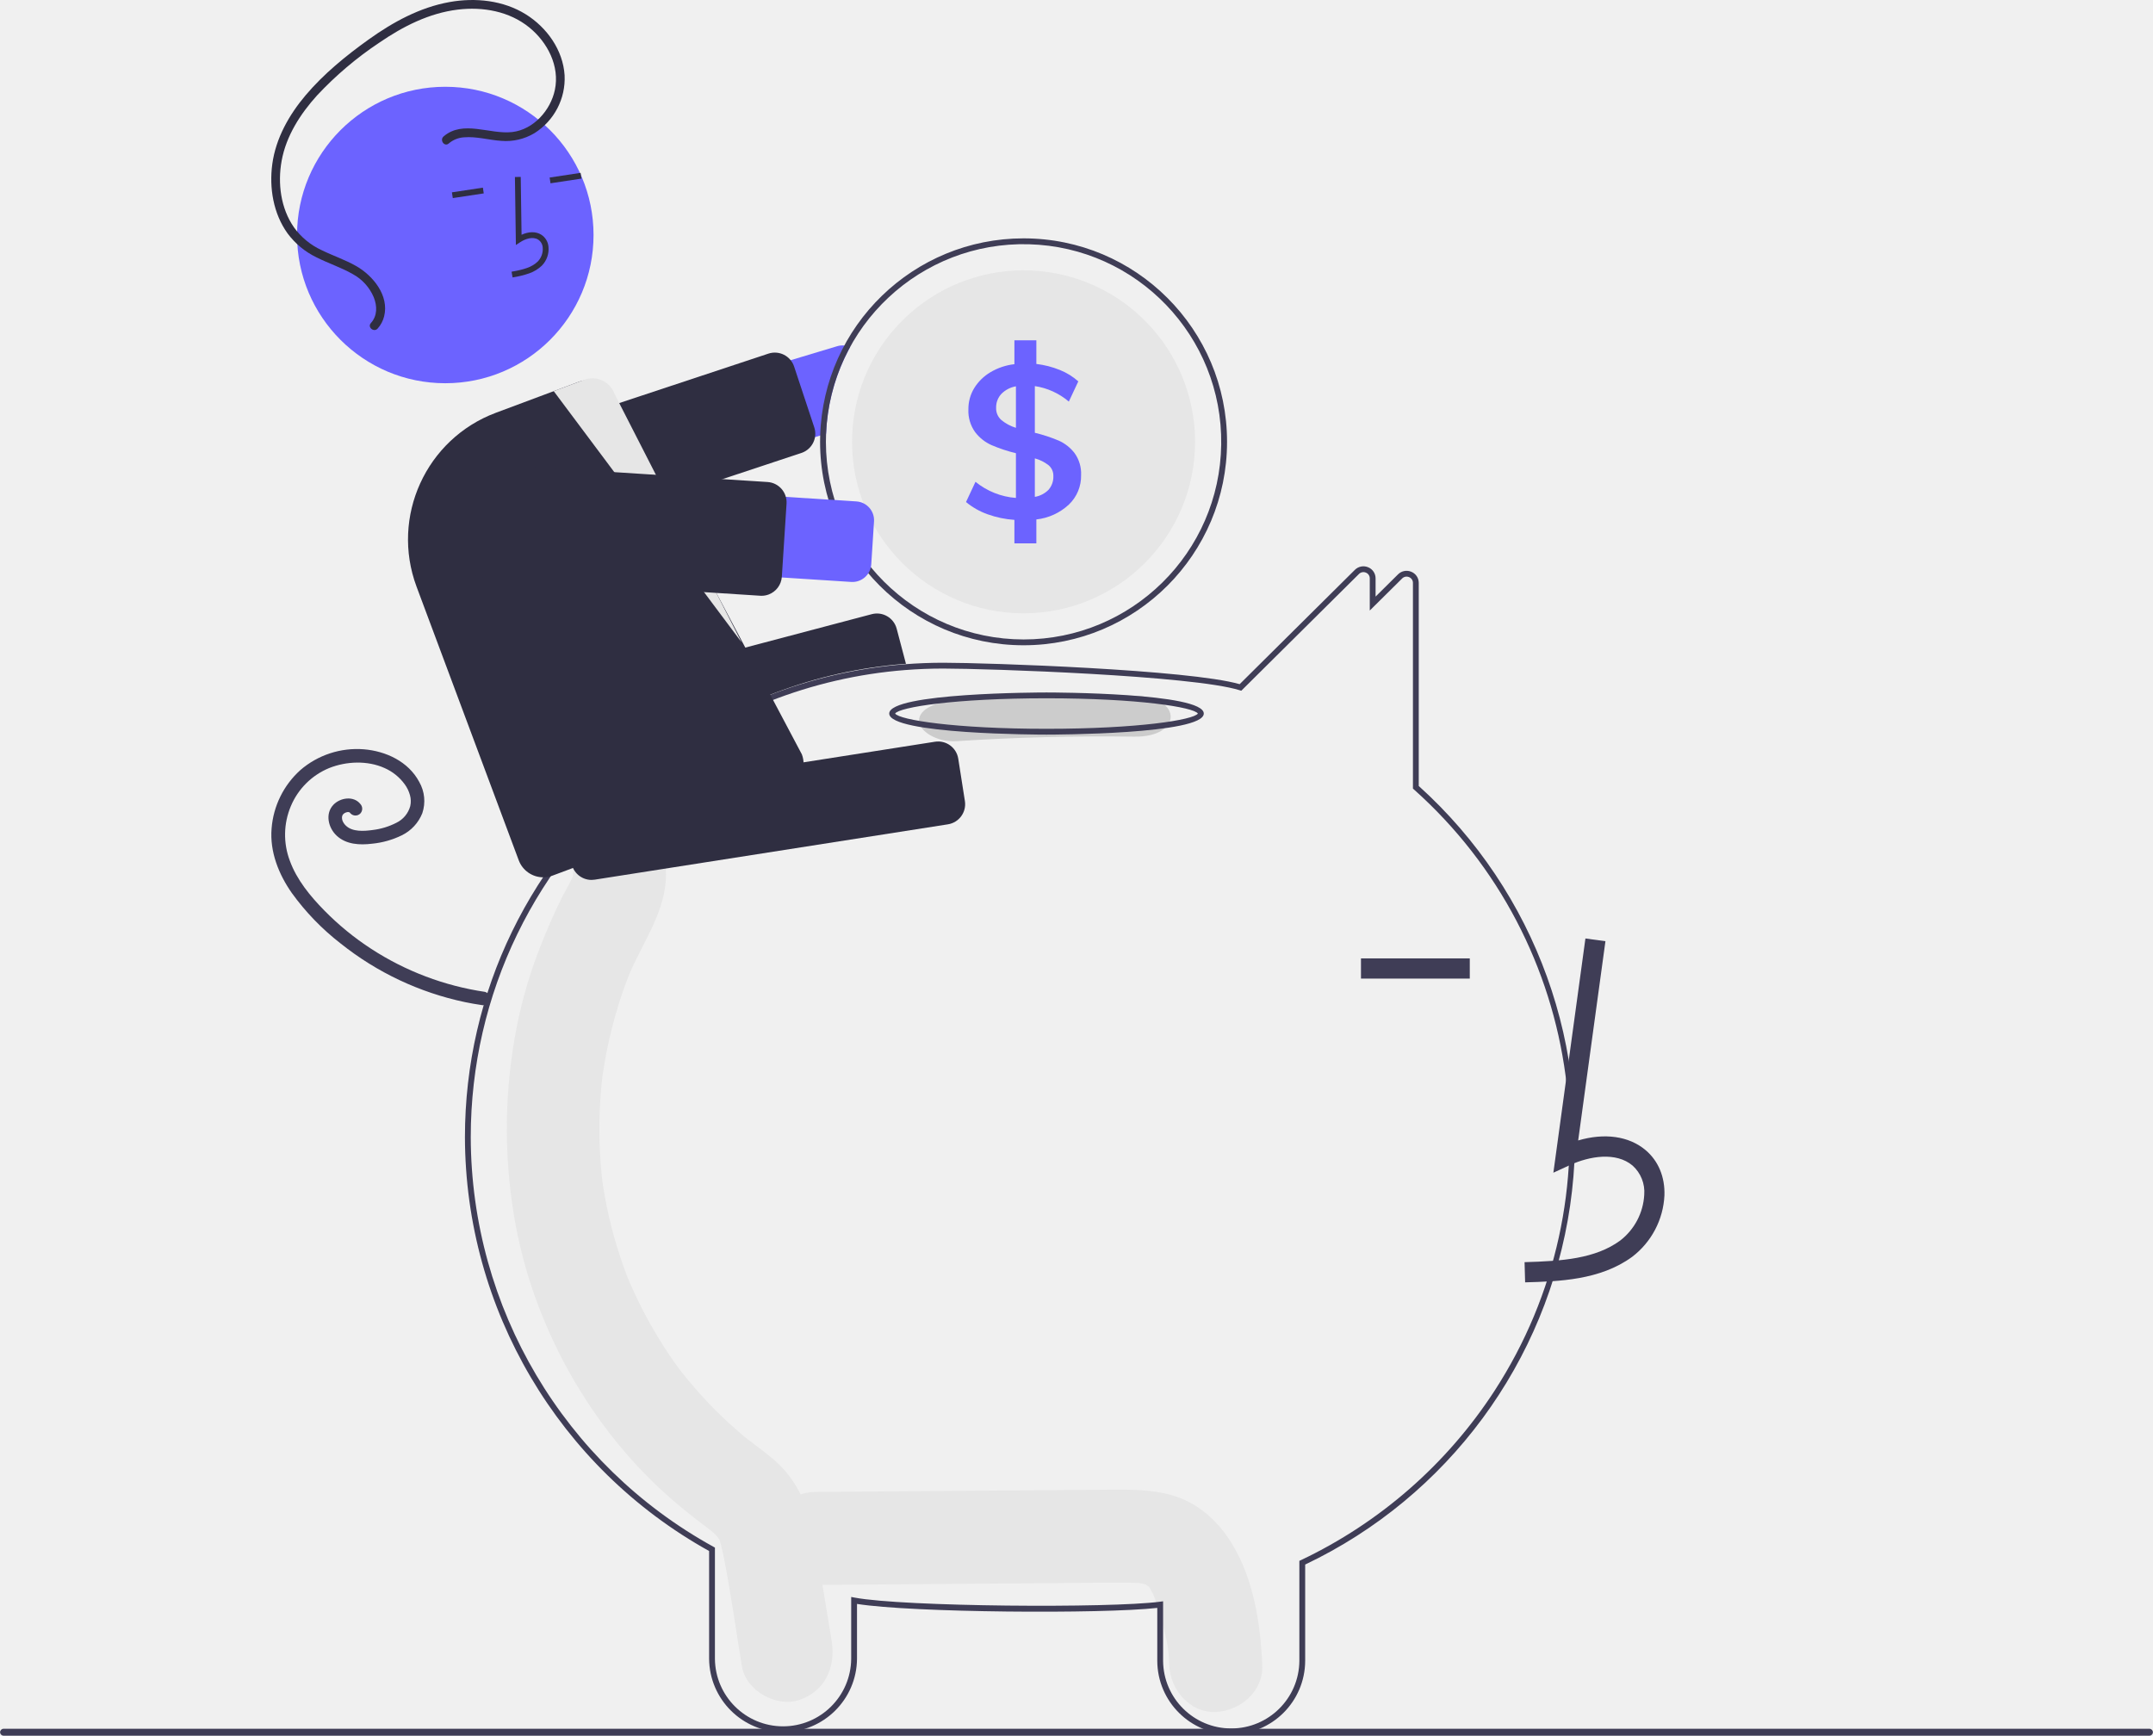
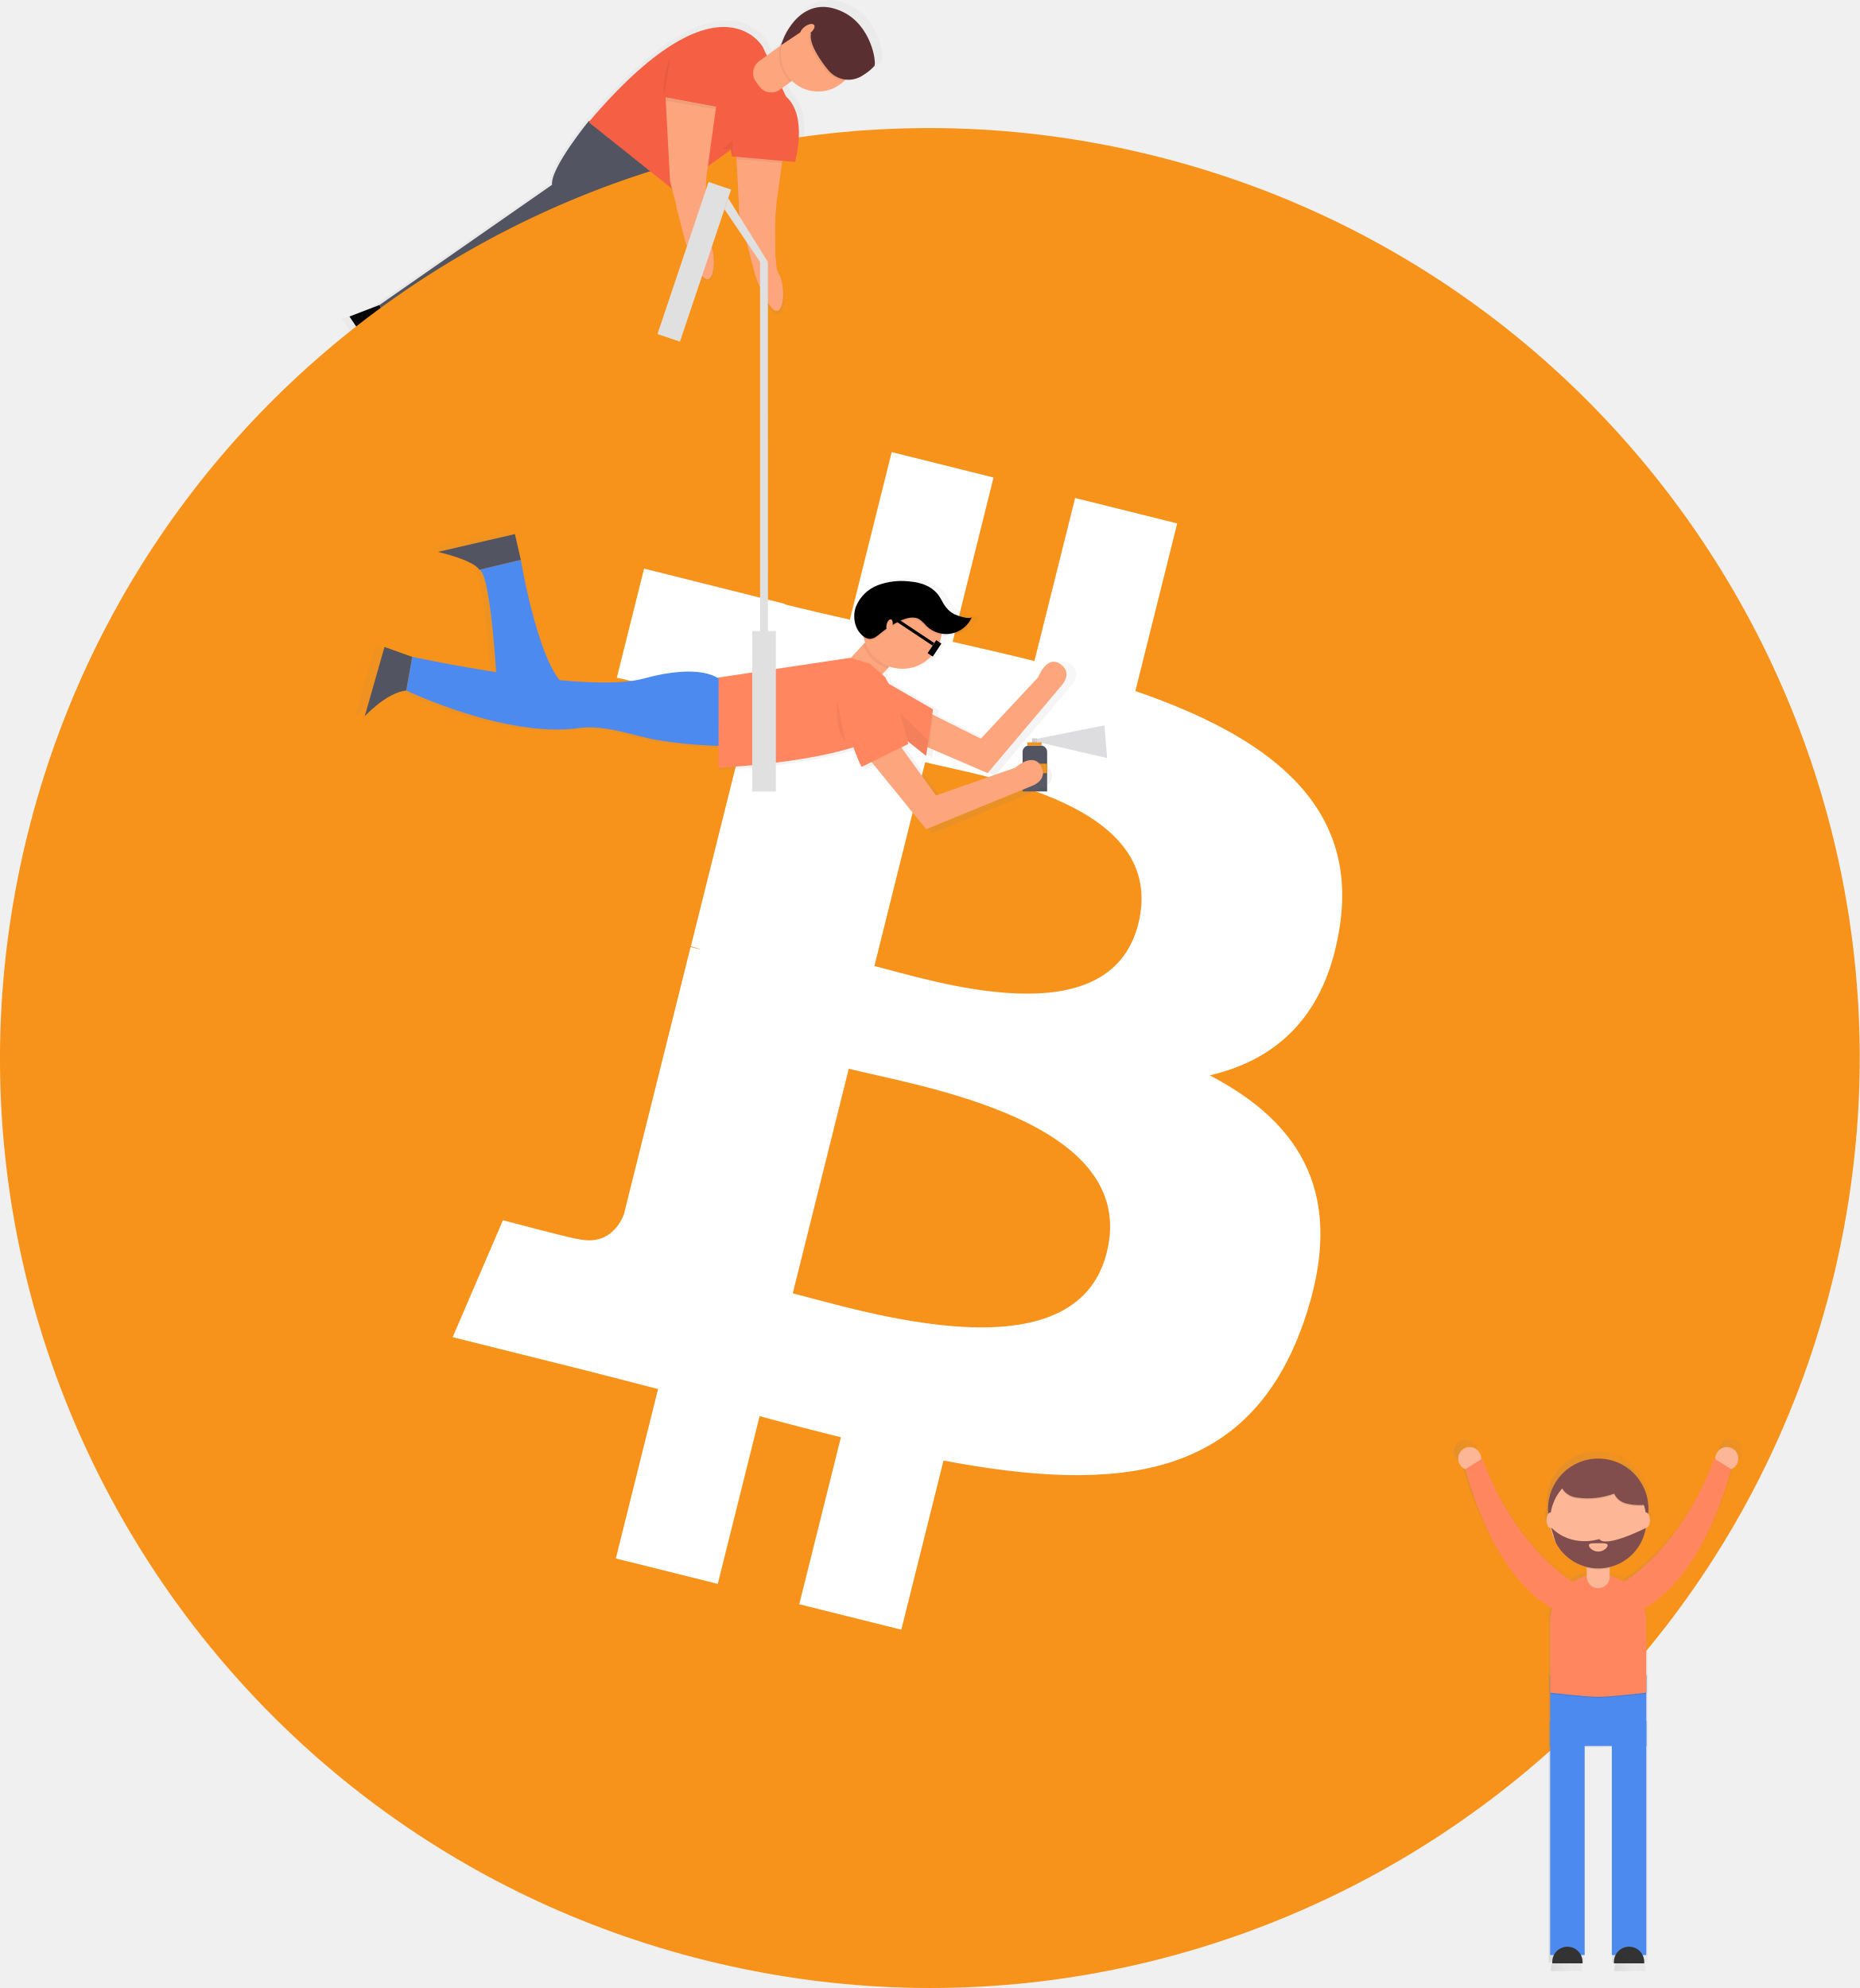
- <svg xmlns="http://www.w3.org/2000/svg" data-name="Layer 1" width="740.675" height="597.175" viewBox="0 0 740.675 597.175">
-   <path d="M651.612,679.719c-5.122-7.172-12.055-12.419-20.771-14.383-7.601-1.713-15.416-1.421-23.142-1.361l-97.692.753c-8.367.065-16.389,7.313-16,16,.386,8.614,7.032,16.069,16,16q42.926-.331,85.851-.662c6.747-.052,13.497-.174,20.244-.152,1.515.005,3.024.085,4.538.102.367.004.631.001.818-.007.047.014.086.027.147.044.79.217,1.6.366,2.394.572-.278.008.515.503.914.671.055.108.171.299.366.595.272.51,1.077,2.059,1.11,2.01a71.762,71.762,0,0,1,2.987,9.393c1.859,7.047,2.268,8.52,2.536,15.132.338,8.352,7.117,16.398,16,16,8.379-.375,16.363-7.042,16-16C663.3,709.333,660.651,692.377,651.612,679.719Z" transform="translate(-229.6623 -151.4124)" fill="#e6e6e6" />
-   <path d="M515.749,715.825c-1.835-11.12-3.635-22.246-5.505-33.36-1.898-11.274-5.774-21.598-14.548-28.997-2.344-1.977-4.775-3.823-7.216-5.663-.858-.647-1.715-1.295-2.563-1.956-.051-.04-.083-.064-.127-.099-.093-.08-.205-.176-.355-.303-3.657-3.095-7.19-6.327-10.556-9.763q-4.483-4.577-8.575-9.545-1.022-1.241-2.019-2.504c-.114-.145-.729-.94-1.135-1.459-.377-.519-1.066-1.457-1.182-1.621q-1.164-1.646-2.286-3.322a156.126,156.126,0,0,1-13.187-24.115q-.547-1.251-1.068-2.517c-.093-.258-.214-.588-.374-1.029-.741-2.038-1.481-4.074-2.159-6.137q-2.16-6.571-3.714-13.336-.768-3.34-1.383-6.715-.317-1.735-.593-3.478c-.03-.193-.21-1.446-.316-2.154-.078-.712-.224-1.972-.243-2.166q-.176-1.756-.312-3.516-.307-3.96-.415-7.933-.185-7.061.253-14.122c.166-2.645.402-5.282.693-7.915.018-.162.031-.29.044-.406.018-.118.038-.251.062-.417.215-1.455.442-2.908.695-4.356a159.294,159.294,0,0,1,3.739-16.313q1.088-3.809,2.363-7.555.568-1.663,1.173-3.314c-.026.071,1.182-3.016,1.198-3.119,4.795-11.329,12.638-21.657,12.648-34.526.007-8.713-7.364-17.06-16-16.657a16.625,16.625,0,0,0-16,16.657c0,.196-.001.363-.001.525-.081.271-.148.498-.208.698-.935,2.032-2.081,3.963-3.107,5.944-2.811,5.423-5.209,11.025-7.488,16.708a159.825,159.825,0,0,0-8.529,28.628,182.098,182.098,0,0,0-.968,65.04c6.204,37.813,26.662,74.009,55.103,98.339,2.468,2.111,4.997,4.152,7.549,6.151,1.056.827,2.121,1.639,3.191,2.446.506.381,2.602,2.034,1.68,1.233,1.982,1.692,2.817,2.543,3.326,3.789.074.288.174.678.311,1.211.359,1.405.7,2.808.983,4.233,2.476,12.451,4.196,25.112,6.264,37.644,1.421,8.611,12.022,14.215,19.682,11.634C513.49,733.312,517.272,725.051,515.749,715.825Z" transform="translate(-229.6623 -151.4124)" fill="#e6e6e6" />
-   <path d="M653.23,748.12a25.374,25.374,0,0,1-25.44-25.25V704.619c-19.109,2.139-84.543,1.644-103.3-1.37v18.892a25.441,25.441,0,0,1-50.88,0v-37.092a163.307,163.307,0,0,1-84-142.388c0-49.83,22.583-96.314,61.959-127.534a164.075,164.075,0,0,1,89.323-35.173c4.427-.347,8.881-.523,13.239-.523,15.352,0,84.619,2.372,101.998,7.372L695.756,347.48a4.16,4.16,0,0,1,4.55-.907,4.1,4.1,0,0,1,2.584,3.847v6.252l7.716-7.642a4.151,4.151,0,0,1,4.546-.908,4.102,4.102,0,0,1,2.587,3.848v69.865a162.759,162.759,0,0,1-39.07,267.866v33.169A25.374,25.374,0,0,1,653.23,748.12ZM629.79,702.351v20.52a23.441,23.441,0,0,0,46.88,0V688.438l.571-.271a162.456,162.456,0,0,0,66.531-58.182,160.325,160.325,0,0,0-27.699-206.96l-.332-.298V351.97a2.103,2.103,0,0,0-1.342-1.996,2.149,2.149,0,0,0-2.381.473l-11.127,11.021V350.42a2.103,2.103,0,0,0-1.342-1.996,2.154,2.154,0,0,0-2.385.477l-40.476,40.164-.575-.18c-16.156-5.057-86.513-7.454-101.982-7.454-4.306,0-8.707.174-13.082.517a162.075,162.075,0,0,0-88.237,34.746c-38.895,30.838-61.202,76.751-61.202,125.967A161.315,161.315,0,0,0,475.094,683.585l.516.286v38.27a23.441,23.441,0,0,0,46.88,0V700.854l1.185.223c16.856,3.171,87.832,3.671,104.985,1.421Z" transform="translate(-229.6623 -151.4124)" fill="#3f3d56" />
-   <path d="M517.66,270.53,406.92,303.81a13.882,13.882,0,0,0,7.99,26.59l96.91-29.13,2.03-.61a67.517,67.517,0,0,1,8.29-29.86,6.165,6.165,0,0,0-2-.52A6.367,6.367,0,0,0,517.66,270.53Z" transform="translate(-229.6623 -151.4124)" fill="#6c63ff" />
-   <path d="M412.995,337.495a7.013,7.013,0,0,1-6.638-4.801l-6.925-20.896a6.999,6.999,0,0,1,4.443-8.847l90.131-29.87a7,7,0,0,1,8.847,4.442l6.925,20.896a6.976,6.976,0,0,1-4.193,8.759q-.125.047-.252.088l-90.129,29.869A7.003,7.003,0,0,1,412.995,337.495Z" transform="translate(-229.6623 -151.4124)" fill="#2f2e41" />
-   <path d="M581.79,233.42a70.031,70.031,0,0,0-69.97,67.85c-.02.71-.03,1.43-.03,2.15a70,70,0,1,0,70-70Zm0,138a68.071,68.071,0,0,1-68-68q0-1.395.06-2.76A67.998,67.998,0,1,1,581.79,371.42Z" transform="translate(-229.6623 -151.4124)" fill="#3f3d56" />
-   <path d="M640.79,303.42a59,59,0,0,1-118,0c0-1.87.09-3.71.26-5.53A59,59,0,0,1,640.79,303.42Z" transform="translate(-229.6623 -151.4124)" fill="#e6e6e6" />
-   <path d="M599.36,307.34a14.048,14.048,0,0,0-5.47-4.33,53.139,53.139,0,0,0-8.22-2.7V284.25a23.396,23.396,0,0,1,11.69,5.33l3.26-6.95a21.561,21.561,0,0,0-6.36-3.93,31.259,31.259,0,0,0-8.07-2.07v-8.14h-7.55v8.22a20.672,20.672,0,0,0-8.25,2.77,16.399,16.399,0,0,0-5.59,5.48,13.771,13.771,0,0,0-1.99,7.29,12.463,12.463,0,0,0,2.29,7.8,14.51,14.51,0,0,0,5.7,4.52,52.692,52.692,0,0,0,8.36,2.77v15.39A24.988,24.988,0,0,1,565.25,317.18l-3.26,6.96a24.58,24.58,0,0,0,7.44,4.22,34.161,34.161,0,0,0,9.21,1.92v8.07h7.55v-8.22a19.538,19.538,0,0,0,11.21-5.14,13.59,13.59,0,0,0,4.18-10.1A12.055,12.055,0,0,0,599.36,307.34Zm-20.2-8.73a14.499,14.499,0,0,1-5.03-2.7,5.32,5.32,0,0,1-1.78-4.18,6.726,6.726,0,0,1,1.82-4.81,9.202,9.202,0,0,1,4.99-2.59Zm11.25,21.28a8.557,8.557,0,0,1-4.74,2.47V309.12a13.24,13.24,0,0,1,4.74,2.37,4.658,4.658,0,0,1,1.63,3.7A6.804,6.804,0,0,1,590.41,319.89Z" transform="translate(-229.6623 -151.4124)" fill="#6c63ff" />
-   <path d="M416.209,422.184a7.023,7.023,0,0,1-6.775-5.216l-3.77-14.27a7.004,7.004,0,0,1,4.975-8.551l118.941-31.43a7.015,7.015,0,0,1,8.551,4.985l3.194,12.09-.598.046a160.163,160.163,0,0,0-84.108,31.871l-.173.084-38.46,10.16A6.963,6.963,0,0,1,416.209,422.184Z" transform="translate(-229.6623 -151.4124)" fill="#2f2e41" />
-   <path d="M396.51,492.671a98.108,98.108,0,0,1-39.122-14.792A95.527,95.527,0,0,1,341.214,464.65c-4.828-4.924-9.447-10.521-11.838-17.079a25.299,25.299,0,0,1,.331-18.769,24.334,24.334,0,0,1,13.169-13.126c5.99-2.389,13.226-2.644,19.055-.028a17.089,17.089,0,0,1,6.964,5.606,11.435,11.435,0,0,1,1.81,3.758,7.674,7.674,0,0,1,.09,3.759,9.016,9.016,0,0,1-4.774,5.723,24.068,24.068,0,0,1-8.152,2.486c-2.86.39-6.969.745-9.268-1.551a4.669,4.669,0,0,1-1.093-1.611,3.114,3.114,0,0,1-.172-1.458c-.034.217.139-.472.129-.445-.036.102-.194.35.03-.031a3.397,3.397,0,0,1,.233-.363c-.076.098-.243.262.055-.019a1.962,1.962,0,0,1,.914-.564c.138-.04.279-.072.418-.11.353-.096-.352.005.009-.006.139-.004.28-.001.419-.007.354-.016-.349-.097-.01-.011.132.033.262.065.392.106.282.089-.2-.207-.009.014.224.259-.235-.252.019-.001a4.624,4.624,0,0,1,.358.394,2.359,2.359,0,0,0,3.315,0,2.399,2.399,0,0,0,0-3.315c-2.311-2.865-6.877-2.157-9.215.264-2.982,3.088-1.801,7.983,1.1,10.678,3.284,3.051,7.934,3.263,12.158,2.751a29.817,29.817,0,0,0,10.269-2.902,14.398,14.398,0,0,0,7.024-7.588,13.174,13.174,0,0,0-1.056-10.769c-3.729-7.011-11.452-10.606-19.084-11.228a29.812,29.812,0,0,0-21.819,7.163,30.154,30.154,0,0,0-9.888,20.075c-.666,7.996,2.436,15.761,6.959,22.214a84.627,84.627,0,0,0,16.779,17.353,102.473,102.473,0,0,0,42.812,20.191q2.792.577,5.615.988a2.421,2.421,0,0,0,2.883-1.637,2.361,2.361,0,0,0-1.637-2.883Z" transform="translate(-229.6623 -151.4124)" fill="#3f3d56" />
-   <path d="M619.895,390.794q-30.663-.433-61.133,1.556c-6.943.453-12.951,2.907-12.951,7.032,0,3.449,5.96,7.489,12.951,7.032q30.454-1.989,61.133-1.556C636.569,405.094,636.559,391.029,619.895,390.794Z" transform="translate(-229.6623 -151.4124)" fill="#ccc" />
-   <path d="M589.682,404.162c-2.209,0-54.106-.083-54.106-7.251,0-7.168,51.896-7.25,54.106-7.25s54.106.083,54.106,7.25C643.787,404.079,591.891,404.162,589.682,404.162Zm-52.076-7.251c1.42,2.173,20.496,5.251,52.076,5.251s50.656-3.078,52.076-5.251c-1.42-2.173-20.496-5.25-52.076-5.25S539.025,394.738,537.605,396.911Z" transform="translate(-229.6623 -151.4124)" fill="#3f3d56" />
-   <path d="M754.336,592.612c11.488-.319,25.786-.718,36.801-8.764a28.262,28.262,0,0,0,11.121-21.103c.225-6.355-2.071-11.901-6.465-15.614-5.753-4.861-14.154-6.002-23.207-3.341l9.38-68.548-6.886-.943L764.052,554.885l5.75-2.639c6.666-3.058,15.817-4.614,21.504.192a12.215,12.215,0,0,1,4.006,10.062,21.361,21.361,0,0,1-8.275,15.735c-8.572,6.261-19.969,7.069-32.895,7.43Z" transform="translate(-229.6623 -151.4124)" fill="#3f3d56" />
-   <rect x="468.203" y="329.741" width="37.432" height="6.95" fill="#3f3d56" />
-   <path d="M433.148,454.15a7.012,7.012,0,0,1-6.904-5.917L423.959,433.651a7.008,7.008,0,0,1,5.832-8L551.322,406.609a7.007,7.007,0,0,1,7.999,5.832l2.285,14.582a7.007,7.007,0,0,1-5.832,8l-121.531,19.042A7.096,7.096,0,0,1,433.148,454.15Z" transform="translate(-229.6623 -151.4124)" fill="#2f2e41" />
-   <circle cx="153.189" cy="80.855" r="51" fill="#6c63ff" />
-   <path d="M411.727,245.463a12.095,12.095,0,0,0,4.367-2.676,8.133,8.133,0,0,0,2.255-6.483,5.472,5.472,0,0,0-2.512-4.164c-1.846-1.135-4.285-1.092-6.747.049l-.284-19.908-2.0.028.334,23.404,1.522-.998c1.765-1.156,4.302-1.994,6.127-.872a3.514,3.514,0,0,1,1.573,2.69,6.146,6.146,0,0,1-1.676,4.834c-2.168,2.151-5.377,2.872-9.039,3.531l.354,1.968A32.963,32.963,0,0,0,411.727,245.463Z" transform="translate(-229.6623 -151.4124)" fill="#2f2e41" />
-   <rect x="418.838" y="211.679" width="10.772" height="2" transform="translate(-256.7253 -85.49311) rotate(-8.61162)" fill="#2f2e41" />
-   <rect x="385.221" y="216.769" width="10.772" height="2" transform="translate(-257.8664 -90.46937) rotate(-8.61162)" fill="#2f2e41" />
-   <path d="M416.555,453.258a9.03,9.03,0,0,1-8.434-5.855L372.957,353.235a46.532,46.532,0,0,1,27.284-59.802L428.833,282.756a8.958,8.958,0,0,1,6.878.239,8.832,8.832,0,0,1,4.675,4.986L505.523,410.964a9.002,9.002,0,0,1-5.257,11.638L419.7,452.687A8.976,8.976,0,0,1,416.555,453.258Z" transform="translate(-229.6623 -151.4124)" fill="#2f2e41" />
-   <path d="M420.158,285.995l64.629,86.426L441.056,286.902a8.079,8.079,0,0,0-10.349-4.846Z" transform="translate(-229.6623 -151.4124)" fill="#e6e6e6" />
-   <path d="M522.49,351.63l-115.395-7.433a13.879,13.879,0,1,1,1.784-27.701l115.395,7.433a6.499,6.499,0,0,1,6.069,6.904l-.949,14.729a6.501,6.501,0,0,1-6.905,6.069Z" transform="translate(-229.6623 -151.4124)" fill="#6c63ff" />
-   <path d="M491.655,356.395q-.229,0-.458-.015h-0l-94.756-6.104a6.999,6.999,0,0,1-6.536-7.435l1.62-25.158a7,7,0,0,1,7.436-6.535l94.756,6.103a7.008,7.008,0,0,1,6.535,7.435l-1.62,25.159a7.019,7.019,0,0,1-4.546,6.111A6.926,6.926,0,0,1,491.655,356.395Z" transform="translate(-229.6623 -151.4124)" fill="#2f2e41" />
-   <path d="M382.267,198.353c6.709-5.77,15.923-.608,23.617-1.512,7.361-.865,13.174-7.468,14.659-14.482,1.732-8.184-2.516-16.383-8.777-21.486-6.857-5.589-15.952-7.193-24.57-6.159-9.878,1.185-18.911,5.789-27.017,11.359a121.85,121.85,0,0,0-21.442,18.169c-5.751,6.352-10.624,13.923-12.18,22.47-1.414,7.768-.334,16.375,4.258,22.955a24.205,24.205,0,0,0,9.474,7.805c3.937,1.933,8.138,3.316,11.952,5.502,5.768,3.305,11.374,10.159,9.567,17.291a9.793,9.793,0,0,1-2.226,4.19c-1.291,1.433-3.619-.461-2.325-1.897,2.273-2.523,2.183-5.888.972-8.9a16.272,16.272,0,0,0-7.233-7.954c-3.993-2.283-8.401-3.692-12.494-5.772a27.023,27.023,0,0,1-9.911-8.214c-4.898-6.807-6.363-15.666-5.253-23.861,1.202-8.868,5.759-16.927,11.471-23.68,6.216-7.349,13.852-13.571,21.652-19.159,8.37-5.997,17.617-11.067,27.85-12.9,8.87-1.59,18.485-.611,26.241,4.223,7.24,4.512,12.792,12.274,13.344,20.947a22.235,22.235,0,0,1-10.376,19.942,19.101,19.101,0,0,1-11.41,2.643c-4.262-.273-8.527-1.578-12.816-1.215a8.941,8.941,0,0,0-5.268,2.128c-1.466,1.261-3.213-1.181-1.759-2.431Z" transform="translate(-229.6623 -151.4124)" fill="#2f2e41" />
-   <path d="M969.147,748.588H230.853a1.191,1.191,0,0,1,0-2.381H969.147a1.191,1.191,0,0,1,0,2.381Z" transform="translate(-229.6623 -151.4124)" fill="#3f3d56" />
+ <svg xmlns="http://www.w3.org/2000/svg" xmlns:xlink="http://www.w3.org/1999/xlink" data-name="Layer 1" width="682" height="729.04" viewBox="0 0 682 729.04">
+   <defs>
+     <linearGradient id="f0fb461d-1e13-41a3-9bae-441dc4ab432e-158" x1="133.13" y1="136.42" x2="133.13" y2="112.55" gradientUnits="userSpaceOnUse">
+       <stop offset="0" stop-color="gray" stop-opacity="0.25" />
+       <stop offset="0.54" stop-color="gray" stop-opacity="0.12" />
+       <stop offset="1" stop-color="gray" stop-opacity="0.1" />
+     </linearGradient>
+     <linearGradient id="9338db18-7559-4922-b07d-af0763e35872-159" x1="489.15" y1="260.63" x2="489.15" y2="85.48" xlink:href="#f0fb461d-1e13-41a3-9bae-441dc4ab432e-158" />
+     <linearGradient id="237fef21-1688-4881-b2bf-1fb5e7fb841a-160" x1="513.83" y1="188.41" x2="513.83" y2="161.09" xlink:href="#f0fb461d-1e13-41a3-9bae-441dc4ab432e-158" />
+     <linearGradient id="0806d1c2-0f4f-4b8f-84fd-fc6edc7c1131-161" x1="538.04" y1="200.61" x2="538.04" y2="160.52" xlink:href="#f0fb461d-1e13-41a3-9bae-441dc4ab432e-158" />
+     <linearGradient id="f1a3a1de-9246-4c88-858b-24cfccd1a194-162" x1="521.42" y1="391.07" x2="521.42" y2="279.81" xlink:href="#f0fb461d-1e13-41a3-9bae-441dc4ab432e-158" />
+     <linearGradient id="c6ba120c-8293-4062-90c8-1be9135906c1-163" x1="567.94" y1="627.32" x2="604.26" y2="627.32" xlink:href="#f0fb461d-1e13-41a3-9bae-441dc4ab432e-158" />
+     <linearGradient id="9e4220eb-06fe-475c-b983-612df507c483-164" x1="826.94" y1="703.92" x2="863.26" y2="703.92" xlink:href="#f0fb461d-1e13-41a3-9bae-441dc4ab432e-158" />
+     <linearGradient id="3c708c16-9b8c-4a6b-bd21-71ed55c4fac7-165" x1="826.94" y1="684.58" x2="863.26" y2="684.58" xlink:href="#f0fb461d-1e13-41a3-9bae-441dc4ab432e-158" />
+     <linearGradient id="914b7834-b170-4122-94aa-7fb871bfc45a-166" x1="840.76" y1="659.51" x2="849.44" y2="659.51" xlink:href="#f0fb461d-1e13-41a3-9bae-441dc4ab432e-158" />
+     <linearGradient id="e880cd7d-1fd8-4b3a-94c2-2cb4fc2bb4c9-167" x1="567.94" y1="675.48" x2="580.97" y2="675.48" xlink:href="#f0fb461d-1e13-41a3-9bae-441dc4ab432e-158" />
+     <linearGradient id="b6d9eaa8-5592-4443-bad9-2a3577dac70a-168" x1="591.23" y1="675.48" x2="604.26" y2="675.48" xlink:href="#f0fb461d-1e13-41a3-9bae-441dc4ab432e-158" />
+     <linearGradient id="95c69d72-14b0-480a-a21f-2a6d2460d317-169" x1="840.76" y1="656.16" x2="849.44" y2="656.16" xlink:href="#f0fb461d-1e13-41a3-9bae-441dc4ab432e-158" />
+     <linearGradient id="351ee021-cb35-4453-b11f-492b50bee9b0-170" x1="567.15" y1="551.13" x2="605.05" y2="551.13" xlink:href="#f0fb461d-1e13-41a3-9bae-441dc4ab432e-158" />
+     <linearGradient id="5621d9a8-91aa-4808-a611-4b960d09f38a-171" x1="567.94" y1="555.48" x2="604.26" y2="555.48" xlink:href="#f0fb461d-1e13-41a3-9bae-441dc4ab432e-158" />
+     <linearGradient id="7e4198ff-734f-43ff-9955-e14b5b76a5ab-172" x1="831.28" y1="628.45" x2="863.01" y2="628.45" xlink:href="#f0fb461d-1e13-41a3-9bae-441dc4ab432e-158" />
+     <linearGradient id="6526c489-0973-4e11-a508-f591bbdde1c0-173" x1="831.28" y1="628.05" x2="863.01" y2="628.05" xlink:href="#f0fb461d-1e13-41a3-9bae-441dc4ab432e-158" />
+     <linearGradient id="294d64f1-65de-4cb7-bc36-babf1fd7cdb8-174" x1="602.48" y1="555.48" x2="605.64" y2="555.48" xlink:href="#f0fb461d-1e13-41a3-9bae-441dc4ab432e-158" />
+     <linearGradient id="9d28fa30-49df-43d8-bb66-05ac5ec48c44-175" x1="566.56" y1="555.48" x2="569.72" y2="555.48" xlink:href="#f0fb461d-1e13-41a3-9bae-441dc4ab432e-158" />
+     <linearGradient id="12340055-3359-4d15-9968-477745c3ee74-176" x1="630.31" y1="532.19" x2="639" y2="532.19" xlink:href="#f0fb461d-1e13-41a3-9bae-441dc4ab432e-158" />
+     <linearGradient id="8dbeea2f-d4f1-4427-aab1-3bd1f0b524da-177" x1="827.34" y1="651.42" x2="863.03" y2="651.42" xlink:href="#f0fb461d-1e13-41a3-9bae-441dc4ab432e-158" />
+     <linearGradient id="4cafde90-344a-4afb-8ffe-f39d11d6fd38-178" x1="854.75" y1="646.88" x2="895.24" y2="646.88" xlink:href="#f0fb461d-1e13-41a3-9bae-441dc4ab432e-158" />
+     <linearGradient id="2169112d-c0fa-43f5-b379-e37054a62c36-179" x1="533.2" y1="532.19" x2="541.89" y2="532.19" xlink:href="#f0fb461d-1e13-41a3-9bae-441dc4ab432e-158" />
+     <linearGradient id="1c260ce5-6e82-4073-bcff-11545f734fbd-180" x1="794.97" y1="646.88" x2="835.45" y2="646.88" xlink:href="#f0fb461d-1e13-41a3-9bae-441dc4ab432e-158" />
+     <linearGradient id="a250eb33-caad-4b62-b507-377e200fabd4-181" x1="827.73" y1="805.18" x2="839.18" y2="805.18" xlink:href="#f0fb461d-1e13-41a3-9bae-441dc4ab432e-158" />
+     <linearGradient id="fafa91f3-3852-4c4c-bdd1-6ec8b3cc9d69-182" x1="851.02" y1="805.18" x2="862.47" y2="805.18" xlink:href="#f0fb461d-1e13-41a3-9bae-441dc4ab432e-158" />
+   </defs>
+   <polygon points="128.15 116.08 139.19 111.82 142.09 118.13 143.43 133.21 140.96 135 128.15 116.08" />
+   <polygon points="181.79 145.78 169.18 153.07 182.43 172.61 185.52 170.36 187.44 154.85 181.79 145.78" />
+   <g opacity="0.05">
+     <path d="M467.24,140.23c-2.54,3.84-4.91,8-5.64,10.92l2-1.38C463.35,147.6,465,144,467.24,140.23Z" transform="translate(-259 -85.48)" />
+     <path d="M478.61,192.49,480,163.26c-31,19.67-76.36,37.62-76.36,37.62l-2.19,3.47s45.41-17.95,76.36-37.62l-1.3,27.53Z" transform="translate(-259 -85.48)" />
+   </g>
+   <g opacity="0.5">
+     <polygon points="138.46 136.42 141 134.57 139.63 119.04 136.64 112.55 125.27 116.94 138.46 136.42" fill="url(#f0fb461d-1e13-41a3-9bae-441dc4ab432e-158)" />
+     <path d="M570.58,87.36c-6.91-3.32-12.08-1.76-15.7,1a22.73,22.73,0,0,0-7.31,9.42l-1,2.65h0l-4.68,3.4-1.52-3.25s-16.57-29.44-65.45,28.05l-.22-.18s-4.16,5.09-7.95,10.8l-.54.82-.24.37-.34.53-.25.4L465,142l-.33.54-.35.59-.25.43-.26.45-.25.45-.26.48-.38.72-.21.4-.23.47-.17.36-.22.47-.14.31q-.18.42-.34.82l-.12.31-.16.44-.1.3q-.11.34-.2.67c0,.12-.07.23-.09.34h0a6.39,6.39,0,0,0-.22,2.16L395.64,198l3.34,7.26s46.77-18.48,78.65-38.75l-1.34,28.35h0l-.08,1.75S447.09,220.72,439.51,233l-13,7.51,13.65,20.12,3.18-2.31,2-16,53.43-42.71s10.13-18.51,10.31-34l2.19,8.45s4.66,13.09,7.95,13.61,3.3-10.15,1-13.32S519,150,519,150l.6-4.31,8.36-6.08.31-.29.44,2.66,1.68.15v.12h0l.08.77h0l1.08,20.19,5.92,22.84s4.66,13.09,7.95,13.61,3.3-10.15,1-13.32S545.21,162,545.21,162l2.44-17.63h0l0-.34.05-.39,4.81.42s5-17.19-3.37-24.68l-1.52-3.25,3.12-2.26h0l.63-.45a14.15,14.15,0,0,0,19.79,0,9.87,9.87,0,0,0,6.6-1.76l1.21-.87a16,16,0,0,0,3.49-3C583.31,106.21,581.28,92.49,570.58,87.36Z" transform="translate(-259 -85.48)" fill="url(#9338db18-7559-4922-b07d-af0763e35872-159)" />
+   </g>
+   <path d="M475,129.75s-14.23,17.4-13.56,23.5L398.2,197.3l3.24,7.05s45.41-17.95,76.36-37.62L476.42,196s-28.27,23.37-35.62,35.3l5.65,9.07,51.88-41.47s15.39-28.12,8-43.46Z" transform="translate(-259 -85.48)" fill="#535461" />
+   <path d="M930.79,556C885.24,738.68,700.2,849.87,517.48,804.31S223.64,573.7,269.22,391,499.79,97.1,682.45,142.65,976.34,373.27,930.79,556Z" transform="translate(-259 -85.48)" fill="#f7931a" />
+   <path d="M750.36,424.9c6.79-45.38-27.76-69.77-75-86l15.33-61.47-37.42-9.33L638.34,327.9c-9.84-2.45-19.94-4.76-30-7.06l15-60.25L586,251.28l-15.34,61.45c-8.14-1.85-16.14-3.69-23.89-5.62l0-.19L495.2,294l-10,40s27.76,6.36,27.18,6.76c15.15,3.78,17.89,13.81,17.44,21.76l-17.46,70a31,31,0,0,1,3.89,1.25c-1.25-.31-2.58-.65-4-1l-24.47,98.1c-1.85,4.6-6.55,11.51-17.15,8.89.37.54-27.2-6.79-27.2-6.79L425,575.85,473.64,588c9.06,2.27,17.94,4.65,26.68,6.88L484.84,657l37.38,9.33,15.34-61.51c10.21,2.77,20.12,5.33,29.82,7.74l-15.28,61.23,37.42,9.33L605,621.09c63.81,12.07,111.79,7.2,132-50.51,16.27-46.47-.81-73.27-34.38-90.75C727,474.2,745.45,458.12,750.36,424.9ZM664.87,544.78c-11.56,46.47-89.8,21.35-115.16,15l20.55-82.37C595.62,483.79,677,496.32,664.87,544.78Zm11.57-120.56c-10.55,42.27-75.67,20.79-96.79,15.53L598.28,365C619.41,370.31,687.43,380.14,676.44,424.22Z" transform="translate(-259 -85.48)" fill="#fff" />
+   <path d="M528.49,132.71l1.64,30.8,5.74,22.17s4.52,12.71,7.72,13.21,3.21-9.86,1-12.94-1.15-23.63-1.15-23.63L547,136.17Z" transform="translate(-259 -85.48)" fill="#fda57d" />
+   <path d="M526.58,137.87l.83,5,23.14,2s4.84-16.69-3.28-24Z" transform="translate(-259 -85.48)" fill="#f55f44" />
+   <path d="M547.27,120.94l-8.55-18.25S522.57,74,474.87,130.28l31.46,25.12,20.36-14.8Z" transform="translate(-259 -85.48)" fill="#f55f44" />
+   <path d="M540.85,95.71h12.94a0,0,0,0,1,0,0v20.53a5.4,5.4,0,0,1-5.4,5.4h-2.13a5.4,5.4,0,0,1-5.4-5.4V95.71A0,0,0,0,1,540.85,95.71Z" transform="translate(54.45 -483.43) rotate(53.99)" fill="#fda57d" />
+   <path d="M545.18,102.24a13.53,13.53,0,0,0,3.64,13.35l7.85-5.71-7.61-10.47Z" transform="translate(-259 -85.48)" opacity="0.05" />
+   <ellipse cx="559.03" cy="105.34" rx="13.73" ry="13.7" transform="translate(-214.11 263.31) rotate(-36.01)" fill="#fda57d" />
+   <path d="M552.68,97.25l-7.93,5.3,1-2.58s6.52-17,21.72-9.67c10.39,5,12.36,18.3,11.57,19.82a18.46,18.46,0,0,1-4,3.28,9.55,9.55,0,0,1-12.81-1.62c-2.66-3.17-7.3-9.73-6.45-13.49h0c-.78-1.42-1.8-2-3.11-1Z" transform="translate(-259 -85.48)" opacity="0.05" />
+   <path d="M553.3,96.8l-7.93,5.3,1-2.58s6.52-17,21.72-9.67c10.39,5,12.36,18.3,11.57,19.82a18.46,18.46,0,0,1-4,3.28,9.55,9.55,0,0,1-12.81-1.62c-2.66-3.17-7.3-9.73-6.45-13.49h0c-.78-1.42-1.8-2-3.11-1Z" transform="translate(-259 -85.48)" fill="#5a2f32" />
+   <ellipse cx="554.28" cy="97.5" rx="3.05" ry="1.52" transform="matrix(0.81, -0.59, 0.59, 0.81, -210.41, 259.02)" fill="#fda57d" />
+   <polygon points="265.03 54.71 268.66 51.6 268.7 56.51 267.91 54.62 265.03 54.71" opacity="0.05" />
+   <polygon points="270.01 57.67 270.09 58.43 286.78 59.73 286.88 59.02 270.01 57.67" opacity="0.05" />
+   <path d="M503.07,121.08l1.64,30.8L510.45,174s4.52,12.71,7.72,13.21,3.21-9.86,1-12.94S518,150.69,518,150.69l3.62-26.15Z" transform="translate(-259 -85.48)" fill="#fda57d" />
+   <rect x="378.48" y="270.77" width="1.74" height="1.74" fill="#ccc" />
+   <path d="M377.35,273.39h4.3a2.35,2.35,0,0,1,2.35,2.35v14.49a0,0,0,0,1,0,0h-9a0,0,0,0,1,0,0V275.74A2.35,2.35,0,0,1,377.35,273.39Z" fill="#535461" />
+   <rect x="376.74" y="272.23" width="5.23" height="1.16" fill="#f7931a" />
+   <rect x="375" y="280.06" width="9" height="3.48" fill="#f7931a" />
+   <path d="M639.23,356.54v.87c-.32,0-.58-.2-.58-.44S638.91,356.54,639.23,356.54Z" transform="translate(-259 -85.48)" fill="#e6e6e6" />
+   <path d="M504.91,106.1s-3.82,10.31-2.2,13.83" transform="translate(-259 -85.48)" opacity="0.05" />
+   <polygon points="244.15 35.07 244.14 36.98 262.47 40.06 262.69 38.53 244.15 35.07" opacity="0.05" />
+   <polygon points="248.29 19.36 244.07 35.6 262.61 39.06 267.51 18.56 248.29 19.36" fill="#f55f44" />
+   <g opacity="0.5">
+     <path d="M506.66,161.09l3.65,13.82s4.71,13,8,13.49,3.34-10.07,1-13.21c-1.23-1.65-1.49-8.23-1.47-14.1Z" transform="translate(-259 -85.48)" fill="url(#237fef21-1688-4881-b2bf-1fb5e7fb841a-160)" />
+   </g>
+   <path d="M506.95,161.09l3.51,13.53s4.52,12.71,7.72,13.21,3.21-9.86,1-12.94c-1.18-1.62-1.43-8.06-1.41-13.8Z" transform="translate(-259 -85.48)" fill="#fda57d" />
+   <g opacity="0.5">
+     <path d="M544.07,160.52h-14.6l.2,3.66L535.75,187s4.79,13.08,8.17,13.6,3.39-10.15,1-13.31S543.73,163,543.73,163Z" transform="translate(-259 -85.48)" fill="url(#0806d1c2-0f4f-4b8f-84fd-fc6edc7c1131-161)" />
+   </g>
+   <path d="M543.74,160.52h-13.8l.19,3.56,5.74,22.17s4.52,12.71,7.72,13.21,3.21-9.86,1-12.94-1.15-23.63-1.15-23.63Z" transform="translate(-259 -85.48)" fill="#fda57d" />
+   <polygon points="380 271 405 266 406 278 380 272 380 271" fill="#535461" opacity="0.2" />
+   <g opacity="0.5">
+     <path d="M601.28,360.18l.69.3h0l22,9.47L652,336.7s4.25-4.75-.81-8-8.24,5.16-8.24,5.16L621.41,357l-18.3-9.15.29-1.92-16.68-9.64a20.48,20.48,0,0,0-1.06-1.77l-.15-.54-.83-.73c-.16-.17-.32-.33-.48-.47l2.76-3a14.85,14.85,0,0,0,19.58-11.7,10.45,10.45,0,0,0,3.91,0,10.78,10.78,0,0,0,7.7-6.33.79.79,0,0,1-.57.41,10.11,10.11,0,0,0,.57-1.16c-.57,1.38-5.9-.52-6.7-1-2.44-1.3-3.7-3.22-5-5.58-2.49-4.66-7.09-6.38-12.27-6.79a25.52,25.52,0,0,0-11.69,1.47,14.4,14.4,0,0,0-8.23,8.11,10.71,10.71,0,0,0-.6,3.95,9.66,9.66,0,0,0,3.14,7.71,6.75,6.75,0,0,0,.57.44c.11.43.23.85.38,1.27l-.73.79,0,0-4.74,5.14-.24-.07-49.93,7.47v.1c-1.66-1.1-9.18-4.92-27.95.27-7.09,2-18.9,1.75-31.58.58C453.72,323.84,448,289.52,448,289.52l-2.24-9.71-29.07,6.72s13.41,3,15.65,6.72c3.41,1.14,5.52,26.61,6.33,38.63-17.41-2.69-31.67-5.77-31.67-5.77l-10.43-3.73-7.45,26.14s8.2-9,15.65-9.71c0,0,37.26,17.92,64.84,14.19,10.74-1.45,21.12,3.09,29.81,4.48a169.82,169.82,0,0,0,23,2.24l.09,8.21s30.69-1.32,50.85-7.72c1.53,4.14,2.76,7.13,3.19,7.35l3.66-1.79,20.56,25.31L641,374.64s6-2.24,3-7.47-9.69.75-9.69.75l-29.81,10.45-12.58-17.44h0l-.49-.68,2.64-1.29s-.08-.39-.24-1.06l6.94,5.54Z" transform="translate(-259 -85.48)" fill="url(#f1a3a1de-9246-4c88-858b-24cfccd1a194-162)" />
+   </g>
+   <polygon points="317.96 253.33 308.75 244.79 324 228.26 333.21 236.79 317.96 253.33" fill="#fda57d" />
+   <path d="M582.27,314.46l-6.73,7.3a14.53,14.53,0,0,0,8.91,8.87l7-7.63Z" transform="translate(-259 -85.48)" opacity="0.05" />
+   <path d="M584.25,353.11,621.18,369l27.29-32.34s4.13-4.62-.79-7.78-8,5-8,5l-21,22.48L591.73,342.9Z" transform="translate(-259 -85.48)" fill="#fda57d" />
+   <polygon points="323.31 249.24 342.16 260.13 339.62 277.2 321.86 263.04 323.31 249.24" fill="#ff865e" />
+   <ellipse cx="330.92" cy="230.72" rx="14.5" ry="14.53" fill="#fda57d" />
+   <path d="M578,328.91l-7.25-2.18L522.15,334l.36,33s59.08-2.54,65.6-17.79L583.76,334Z" transform="translate(-259 -85.48)" fill="#ff865e" />
+   <polygon points="322.43 263.48 339.62 277.2 340.35 271.39 323.31 255.05 322.43 263.48" opacity="0.05" />
+   <path d="M522.51,334.35s-6.52-5.81-27.54,0-84.81-8-84.81-8L408,338.71s36.24,17.43,63.06,13.8c10.44-1.41,20.54,3,29,4.36A163.18,163.18,0,0,0,522.51,359Z" transform="translate(-259 -85.48)" fill="#4d8af0" />
+   <path d="M410.16,326.36,400,322.73l-7.25,25.42s8-8.72,15.22-9.44Z" transform="translate(-259 -85.48)" fill="#535461" />
+   <path d="M434.8,294.41,450,290.78s7.25,43.58,18.12,47.21H441.33S439.15,295.86,434.8,294.41Z" transform="translate(-259 -85.48)" fill="#4d8af0" />
+   <path d="M450,290.78l-2.17-9.44-28.27,6.54s13,2.91,15.22,6.54Z" transform="translate(-259 -85.48)" fill="#535461" />
+   <path d="M592.23,299.4a24.82,24.82,0,0,0-11.37,1.43,14,14,0,0,0-8,7.89c-1.3,3.64-.46,8.11,2.48,10.61a4.33,4.33,0,0,0,2.55,1.16c1.54.06,2.83-1.07,4-2.05a33.84,33.84,0,0,1,7.28-4.59c2.22-1,4.93-1.8,7-.53a14.53,14.53,0,0,1,2.53,2.4,10.29,10.29,0,0,0,16.76-3.36c-.56,1.35-5.74-.51-6.52-.92-2.38-1.26-3.6-3.13-4.82-5.42C601.74,301.47,597.26,299.8,592.23,299.4Z" transform="translate(-259 -85.48)" opacity="0.05" />
+   <path d="M592.23,298.68a24.82,24.82,0,0,0-11.37,1.43,14,14,0,0,0-8,7.89c-1.3,3.64-.46,8.11,2.48,10.61a4.33,4.33,0,0,0,2.55,1.16c1.54.06,2.83-1.07,4-2.05a33.84,33.84,0,0,1,7.28-4.59c2.22-1,4.93-1.8,7-.53a14.53,14.53,0,0,1,2.53,2.4,10.29,10.29,0,0,0,16.76-3.36c-.56,1.35-5.74-.51-6.52-.92-2.38-1.26-3.6-3.13-4.82-5.42C601.74,300.75,597.26,299.07,592.23,298.68Z" transform="translate(-259 -85.48)" />
+   <ellipse cx="585.21" cy="314.74" rx="2.18" ry="1.09" transform="translate(-115.15 725.99) rotate(-76.65)" fill="#fda57d" />
+   <polygon points="319.62 279.45 320.11 280.05 331.01 274.76 330.53 274.1 319.62 279.45" opacity="0.05" />
+   <polygon points="341.88 262 340.1 273.93 340.76 274.31 342.16 262.13 341.88 262" opacity="0.05" />
+   <rect x="275.83" y="231.44" width="8.7" height="58.83" fill="#e0e0e0" />
+   <rect x="509.25" y="152.08" width="8.7" height="58.83" transform="translate(-174.46 -239.6) rotate(18.57)" fill="#e0e0e0" />
+   <polygon points="281.63 237.98 278.73 237.98 278.73 95.92 281.59 96.07 281.63 237.98" fill="#e0e0e0" />
+   <path d="M573.25,358.32l25.37,31.23,39.14-16s5.8-2.18,2.9-7.26-9.42.73-9.42.73l-29,10.17-17.64-24.45Z" transform="translate(-259 -85.48)" fill="#fda57d" />
+   <path d="M562.74,332.54s10.87,33.41,12.32,34.13l17-8.35s-4.83-22.53-10.21-26S563.47,329.63,562.74,332.54Z" transform="translate(-259 -85.48)" fill="#ff865e" />
+   <path d="M565.84,341.91s-.57,12.78,3.06,15" transform="translate(-259 -85.48)" opacity="0.05" />
+   <polygon points="278.75 96.07 265.67 76.74 267.04 72.65 281.59 96.07 278.75 96.07" fill="#e0e0e0" />
+   <rect x="600.51" y="320.41" width="2.27" height="5.73" transform="translate(20.47 -364.44) rotate(33.6)" />
+   <rect x="585.89" y="316.49" width="16.83" height="1.14" transform="translate(15.91 -361.48) rotate(33.62)" />
+   <g opacity="0.7">
+     <rect x="567.94" y="613.9" width="36.32" height="26.84" fill="url(#c6ba120c-8293-4062-90c8-1be9135906c1-163)" />
+     <g opacity="0.1">
+       <path d="M826.94,706.49s13.55,1.58,18.16,1.58,18.16-1.58,18.16-1.58v-6.71H826.94Z" transform="translate(-259 -85.48)" fill="url(#9e4220eb-06fe-475c-b983-612df507c483-164)" />
+     </g>
+     <path d="M863.26,706.09s-13.55,1.58-18.16,1.58-18.16-1.58-18.16-1.58V679.64a18.16,18.16,0,0,1,18.16-18.16h0a18.16,18.16,0,0,1,18.16,18.16Z" transform="translate(-259 -85.48)" fill="url(#3c708c16-9b8c-4a6b-bd21-71ed55c4fac7-165)" />
+     <path d="M845.1,666.62h0a4.34,4.34,0,0,1-4.34-4.34v-9.87h8.68v9.87A4.34,4.34,0,0,1,845.1,666.62Z" transform="translate(-259 -85.48)" fill="url(#914b7834-b170-4122-94aa-7fb871bfc45a-166)" />
+     <rect x="567.94" y="631.27" width="13.03" height="88.43" fill="url(#e880cd7d-1fd8-4b3a-94c2-2cb4fc2bb4c9-167)" />
+     <rect x="591.23" y="631.27" width="13.03" height="88.43" fill="url(#b6d9eaa8-5592-4443-bad9-2a3577dac70a-168)" />
+     <g opacity="0.1">
+       <path d="M840.76,659a18.17,18.17,0,0,0,8.68,0V652.8h-8.68Z" transform="translate(-259 -85.48)" fill="url(#95c69d72-14b0-480a-a21f-2a6d2460d317-169)" />
+     </g>
+     <circle cx="586.1" cy="551.13" r="18.95" fill="url(#351ee021-cb35-4453-b11f-492b50bee9b0-170)" />
+     <circle cx="586.1" cy="555.48" r="18.16" fill="url(#5621d9a8-91aa-4808-a611-4b960d09f38a-171)" />
+     <g opacity="0.1">
+       <path d="M834.1,631.85a8.33,8.33,0,0,0,3.21,1,28.29,28.29,0,0,0,13.78-1.55,6.73,6.73,0,0,0,4.34,3.67,19.94,19.94,0,0,0,5.82.65,2.16,2.16,0,0,0,1.25-.24c.87-.59.45-1.94-.06-2.86l-2.53-4.59a13.6,13.6,0,0,0-2.68-3.76,11.1,11.1,0,0,0-5.28-2.27,29.77,29.77,0,0,0-13.55.45C833.69,623.6,827.62,627.93,834.1,631.85Z" transform="translate(-259 -85.48)" fill="url(#7e4198ff-734f-43ff-9955-e14b5b76a5ab-172)" />
+     </g>
+     <path d="M834.1,631.46a8.33,8.33,0,0,0,3.21,1,28.29,28.29,0,0,0,13.78-1.55,6.73,6.73,0,0,0,4.34,3.67,19.94,19.94,0,0,0,5.82.65,2.16,2.16,0,0,0,1.25-.24c.87-.59.45-1.94-.06-2.86l-2.53-4.59a13.6,13.6,0,0,0-2.68-3.76,11.1,11.1,0,0,0-5.28-2.27,29.77,29.77,0,0,0-13.55.45C833.69,623.21,827.62,627.53,834.1,631.46Z" transform="translate(-259 -85.48)" fill="url(#6526c489-0973-4e11-a508-f591bbdde1c0-173)" />
+     <ellipse cx="604.06" cy="555.48" rx="1.58" ry="2.96" fill="url(#294d64f1-65de-4cb7-bc36-babf1fd7cdb8-174)" />
+     <ellipse cx="568.14" cy="555.48" rx="1.58" ry="2.96" fill="url(#9d28fa30-49df-43d8-bb66-05ac5ec48c44-175)" />
+     <circle cx="634.66" cy="532.19" r="4.34" fill="url(#12340055-3359-4d15-9968-477745c3ee74-176)" />
+     <text transform="translate(579.23 599.1)" font-size="11.84" font-family="Lato-Light, Lato">00</text>
+     <path d="M845.5,648.06s-10.26,3.55-18.16-4.34c0,0,.64,2.62,1.74,5.77a18.16,18.16,0,0,0,34-5.64C861.18,644.87,847.69,651.36,845.5,648.06Zm-.39,4.74c-2,0-3.55-1.5-3.55-2.37s1.59-.79,3.55-.79,3.55-.08,3.55.79S847.06,652.8,845.1,652.8Z" transform="translate(-259 -85.48)" fill="url(#8dbeea2f-d4f1-4427-aab1-3bd1f0b524da-177)" />
+     <path d="M854.75,664.27s21.14-11.86,34.17-46.6l6.32,3.95s-10.46,44.27-36.71,54.48Z" transform="translate(-259 -85.48)" fill="url(#4cafde90-344a-4afb-8ffe-f39d11d6fd38-178)" />
+     <circle cx="537.55" cy="532.19" r="4.34" fill="url(#2169112d-c0fa-43f5-b379-e37054a62c36-179)" />
+     <path d="M835.45,664.27s-21.14-11.86-34.17-46.6L795,621.61s10.46,44.27,36.71,54.48Z" transform="translate(-259 -85.48)" fill="url(#1c260ce5-6e82-4073-bcff-11545f734fbd-180)" />
+     <path d="M839.18,808.34H827.73v-.59a5.72,5.72,0,0,1,5.72-5.72h0a5.72,5.72,0,0,1,5.72,5.72Z" transform="translate(-259 -85.48)" fill="url(#a250eb33-caad-4b62-b507-377e200fabd4-181)" />
+     <path d="M862.47,808.34H851v-.59a5.72,5.72,0,0,1,5.72-5.72h0a5.72,5.72,0,0,1,5.72,5.72Z" transform="translate(-259 -85.48)" fill="url(#fafa91f3-3852-4c4c-bdd1-6ec8b3cc9d69-182)" />
+   </g>
+   <rect x="568.47" y="614.23" width="35.27" height="26.07" fill="#4d8af0" />
+   <path d="M827.47,706.61s13.16,1.53,17.63,1.53,17.63-1.53,17.63-1.53V700.1H827.47Z" transform="translate(-259 -85.48)" opacity="0.1" />
+   <path d="M862.73,706.23s-13.16,1.53-17.63,1.53-17.63-1.53-17.63-1.53V680.55a17.63,17.63,0,0,1,17.63-17.63h0a17.63,17.63,0,0,1,17.63,17.63Z" transform="translate(-259 -85.48)" fill="#ff865e" />
+   <path d="M581.88,568.62h8.43a0,0,0,0,1,0,0v9.58a4.22,4.22,0,0,1-4.22,4.22h0a4.22,4.22,0,0,1-4.22-4.22v-9.58A0,0,0,0,1,581.88,568.62Z" fill="#fdb797" />
+   <rect x="568.47" y="631.1" width="12.65" height="85.86" fill="#4d8af0" />
+   <rect x="591.08" y="631.1" width="12.65" height="85.86" fill="#4d8af0" />
+   <path d="M840.89,660.49a17.64,17.64,0,0,0,8.43,0v-6h-8.43Z" transform="translate(-259 -85.48)" opacity="0.1" />
+   <circle cx="586.1" cy="553.29" r="18.4" fill="#814e4d" />
+   <circle cx="586.1" cy="557.5" r="17.63" fill="#fdb797" />
+   <path d="M834.42,634.14a8.09,8.09,0,0,0,3.12.94,27.47,27.47,0,0,0,13.38-1.5,6.54,6.54,0,0,0,4.22,3.57,19.36,19.36,0,0,0,5.65.63,2.09,2.09,0,0,0,1.22-.23c.85-.57.44-1.88-.06-2.78l-2.46-4.45a13.21,13.21,0,0,0-2.6-3.65,10.78,10.78,0,0,0-5.13-2.2,28.91,28.91,0,0,0-13.16.44C834,626.13,828.12,630.33,834.42,634.14Z" transform="translate(-259 -85.48)" opacity="0.1" />
+   <path d="M834.42,633.76a8.09,8.09,0,0,0,3.12.94,27.47,27.47,0,0,0,13.38-1.5,6.54,6.54,0,0,0,4.22,3.57,19.36,19.36,0,0,0,5.65.63,2.09,2.09,0,0,0,1.22-.23c.85-.57.44-1.88-.06-2.78l-2.46-4.45a13.21,13.21,0,0,0-2.6-3.65,10.78,10.78,0,0,0-5.13-2.2,28.91,28.91,0,0,0-13.16.44C834,625.75,828.12,629.95,834.42,633.76Z" transform="translate(-259 -85.48)" fill="#814e4d" />
+   <ellipse cx="603.54" cy="557.5" rx="1.53" ry="2.87" fill="#fdb797" />
+   <ellipse cx="568.66" cy="557.5" rx="1.53" ry="2.87" fill="#fdb797" />
+   <circle cx="633.25" cy="534.89" r="4.22" fill="#fdb797" />
+   <path d="M845.49,649.88s-10,3.45-17.63-4.22c0,0,.62,2.54,1.69,5.61a17.63,17.63,0,0,0,33-5.48C860.72,646.79,847.62,653.08,845.49,649.88Zm-.38,4.6c-1.91,0-3.45-1.45-3.45-2.3s1.54-.77,3.45-.77,3.45-.08,3.45.77S847,654.48,845.1,654.48Z" transform="translate(-259 -85.48)" fill="#814e4d" />
+   <path d="M854.47,665.62S875,654.1,887.65,620.37l6.13,3.83s-10.16,43-35.65,52.9Z" transform="translate(-259 -85.48)" fill="#ff865e" />
+   <circle cx="538.95" cy="534.89" r="4.22" fill="#fdb797" />
+   <path d="M835.73,665.62s-20.53-11.52-33.18-45.25l-6.13,3.83s10.16,43,35.65,52.9Z" transform="translate(-259 -85.48)" fill="#ff865e" />
+   <path d="M574.79,713.9h0a5.56,5.56,0,0,1,5.56,5.56V720a0,0,0,0,1,0,0H569.24a0,0,0,0,1,0,0v-.57A5.56,5.56,0,0,1,574.79,713.9Z" fill="#333" />
+   <path d="M597.41,713.9h0a5.56,5.56,0,0,1,5.56,5.56V720a0,0,0,0,1,0,0H591.85a0,0,0,0,1,0,0v-.57A5.56,5.56,0,0,1,597.41,713.9Z" fill="#333" />
</svg>
